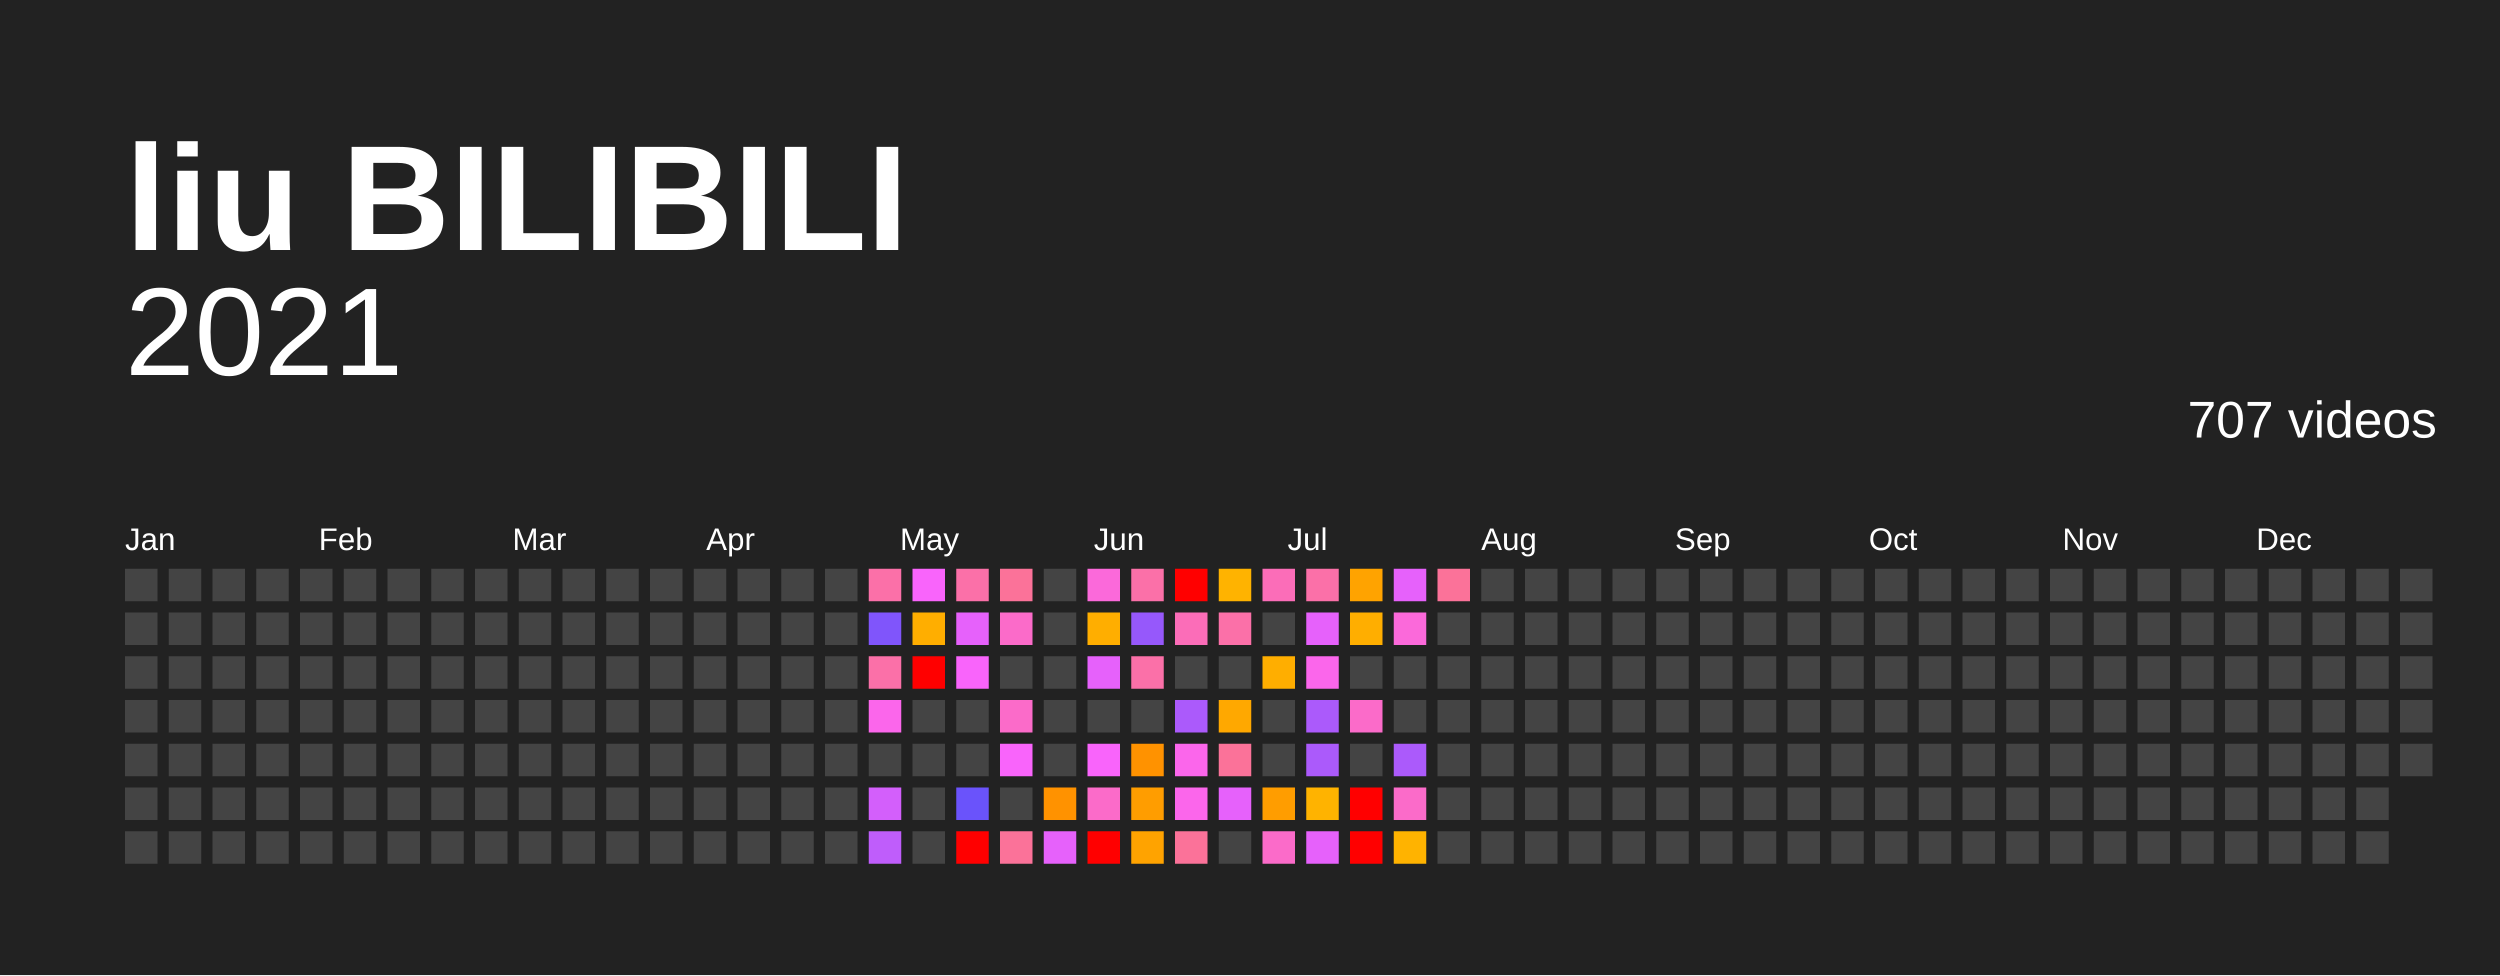
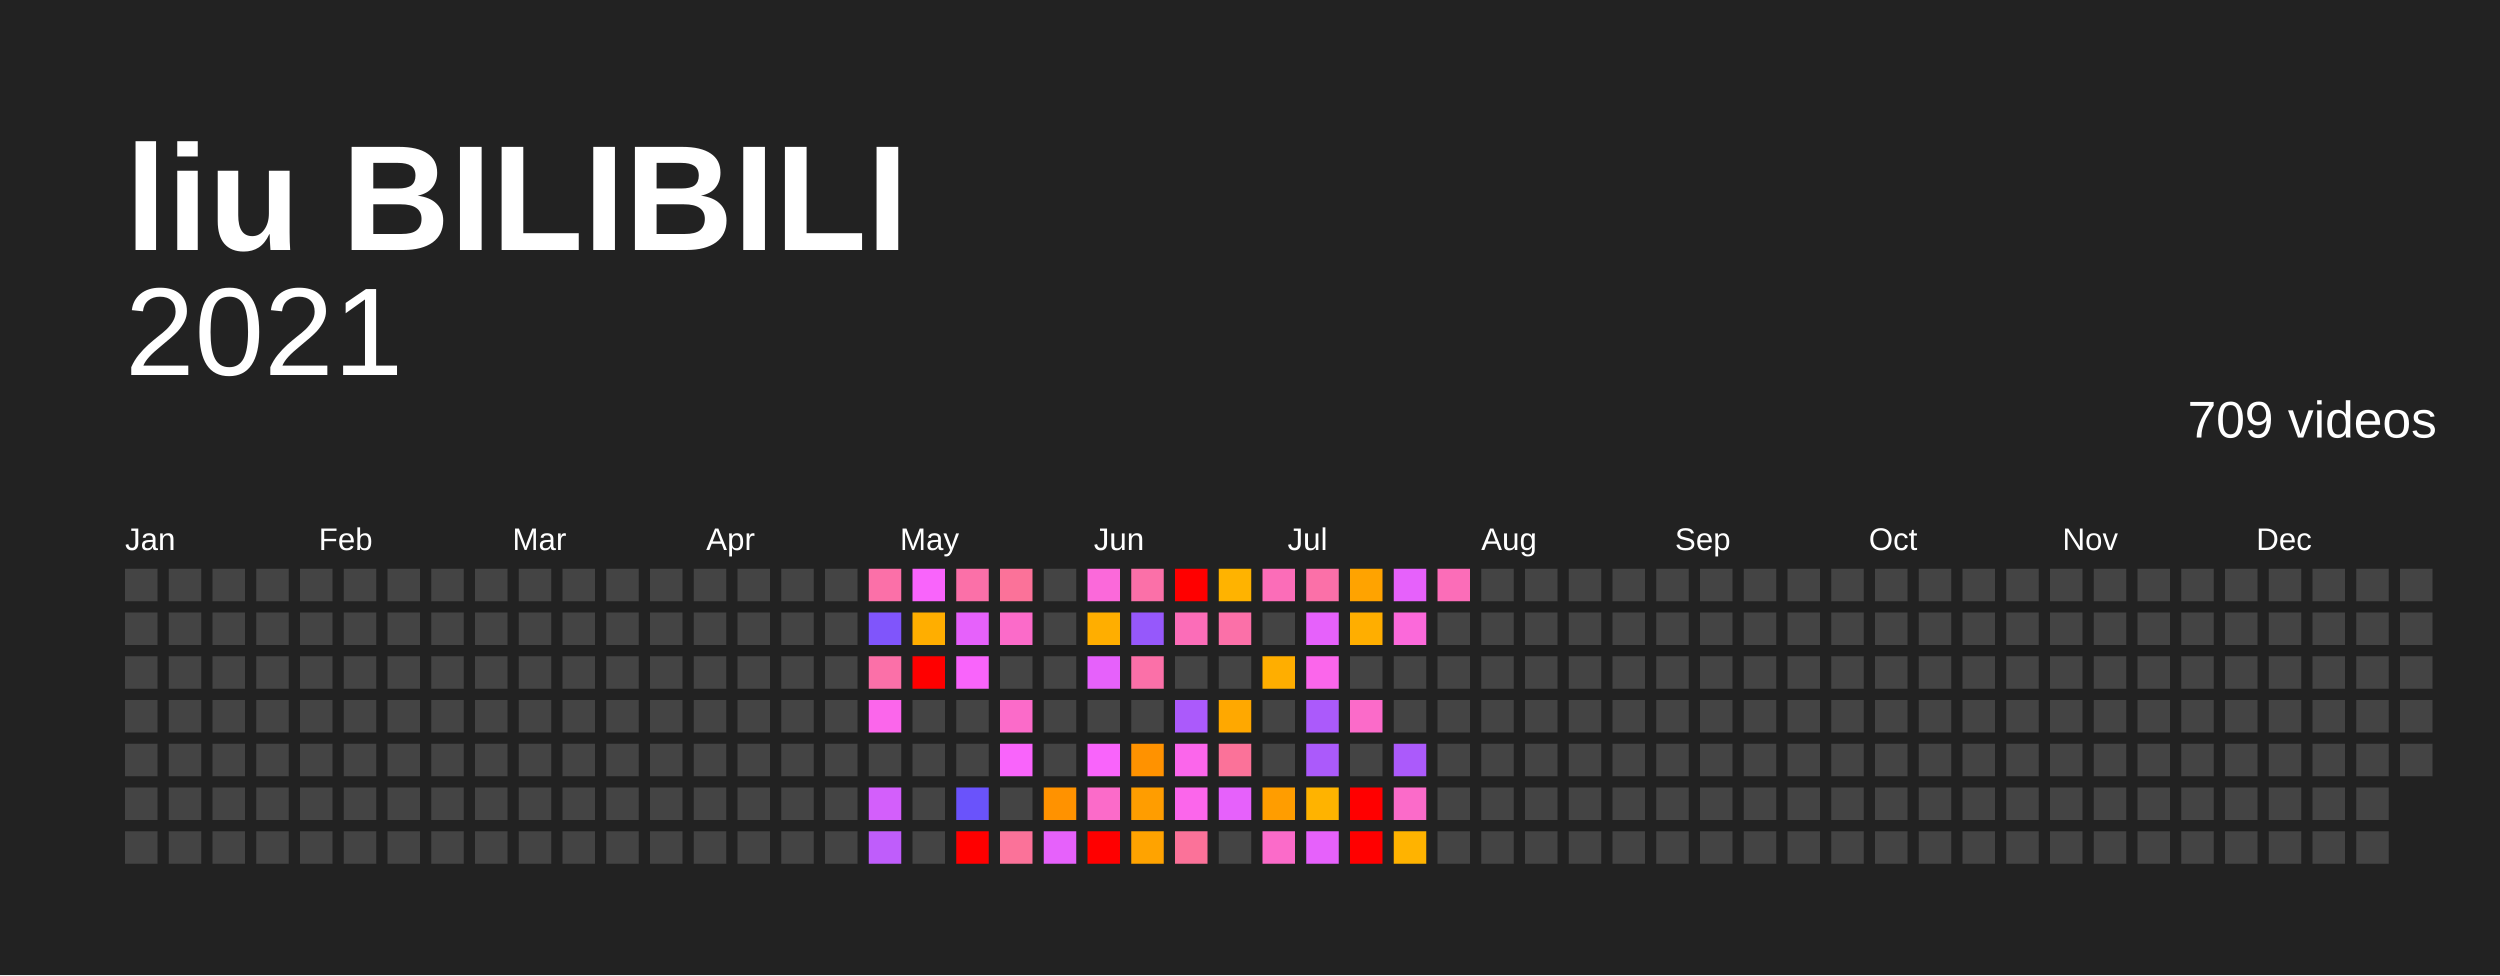
<svg xmlns="http://www.w3.org/2000/svg" baseProfile="full" height="78mm" version="1.1" viewBox="0,0,200,78" width="200mm">
  <defs />
  <rect fill="#222222" height="78" width="200" x="0" y="0" />
  <text fill="#FFFFFF" style="font-size:12px; font-family:Arial; font-weight:bold;" x="10" y="20">liu BILIBILI</text>
  <text alignment-baseline="hanging" fill="#FFFFFF" style="font-size:10.0px; font-family:Arial;" x="10" y="30">2021</text>
-   <text alignment-baseline="hanging" fill="#FFFFFF" style="font-size:4.125px; font-family:Arial;" x="175" y="35">707 videos</text>
+   <text alignment-baseline="hanging" fill="#FFFFFF" style="font-size:4.125px; font-family:Arial;" x="175" y="35">709 videos</text>
  <text fill="#FFFFFF" style="font-size:2.5px; font-family:Arial" x="10.0" y="44">Jan</text>
  <text fill="#FFFFFF" style="font-size:2.5px; font-family:Arial" x="25.5" y="44">Feb</text>
  <text fill="#FFFFFF" style="font-size:2.5px; font-family:Arial" x="41.0" y="44">Mar</text>
  <text fill="#FFFFFF" style="font-size:2.5px; font-family:Arial" x="56.5" y="44">Apr</text>
  <text fill="#FFFFFF" style="font-size:2.5px; font-family:Arial" x="72.0" y="44">May</text>
  <text fill="#FFFFFF" style="font-size:2.5px; font-family:Arial" x="87.5" y="44">Jun</text>
  <text fill="#FFFFFF" style="font-size:2.5px; font-family:Arial" x="103.0" y="44">Jul</text>
  <text fill="#FFFFFF" style="font-size:2.5px; font-family:Arial" x="118.5" y="44">Aug</text>
  <text fill="#FFFFFF" style="font-size:2.5px; font-family:Arial" x="134.0" y="44">Sep</text>
  <text fill="#FFFFFF" style="font-size:2.5px; font-family:Arial" x="149.5" y="44">Oct</text>
  <text fill="#FFFFFF" style="font-size:2.5px; font-family:Arial" x="165.0" y="44">Nov</text>
  <text fill="#FFFFFF" style="font-size:2.5px; font-family:Arial" x="180.5" y="44">Dec</text>
  <rect fill="#444444" height="2.6" width="2.6" x="10.0" y="45.5" />
  <rect fill="#444444" height="2.6" width="2.6" x="10.0" y="49.0" />
  <rect fill="#444444" height="2.6" width="2.6" x="10.0" y="52.5" />
  <rect fill="#444444" height="2.6" width="2.6" x="10.0" y="56.0" />
  <rect fill="#444444" height="2.6" width="2.6" x="10.0" y="59.5" />
  <rect fill="#444444" height="2.6" width="2.6" x="10.0" y="63.0" />
  <rect fill="#444444" height="2.6" width="2.6" x="10.0" y="66.5" />
  <rect fill="#444444" height="2.6" width="2.6" x="13.5" y="45.5" />
  <rect fill="#444444" height="2.6" width="2.6" x="13.5" y="49.0" />
  <rect fill="#444444" height="2.6" width="2.6" x="13.5" y="52.5" />
  <rect fill="#444444" height="2.6" width="2.6" x="13.5" y="56.0" />
  <rect fill="#444444" height="2.6" width="2.6" x="13.5" y="59.5" />
  <rect fill="#444444" height="2.6" width="2.6" x="13.5" y="63.0" />
  <rect fill="#444444" height="2.6" width="2.6" x="13.5" y="66.5" />
  <rect fill="#444444" height="2.6" width="2.6" x="17.0" y="45.5" />
  <rect fill="#444444" height="2.6" width="2.6" x="17.0" y="49.0" />
  <rect fill="#444444" height="2.6" width="2.6" x="17.0" y="52.5" />
  <rect fill="#444444" height="2.6" width="2.6" x="17.0" y="56.0" />
  <rect fill="#444444" height="2.6" width="2.6" x="17.0" y="59.5" />
  <rect fill="#444444" height="2.6" width="2.6" x="17.0" y="63.0" />
  <rect fill="#444444" height="2.6" width="2.6" x="17.0" y="66.5" />
  <rect fill="#444444" height="2.6" width="2.6" x="20.5" y="45.5" />
  <rect fill="#444444" height="2.6" width="2.6" x="20.5" y="49.0" />
  <rect fill="#444444" height="2.6" width="2.6" x="20.5" y="52.5" />
  <rect fill="#444444" height="2.6" width="2.6" x="20.5" y="56.0" />
  <rect fill="#444444" height="2.6" width="2.6" x="20.5" y="59.5" />
  <rect fill="#444444" height="2.6" width="2.6" x="20.5" y="63.0" />
  <rect fill="#444444" height="2.6" width="2.6" x="20.5" y="66.5" />
  <rect fill="#444444" height="2.6" width="2.6" x="24.0" y="45.5" />
  <rect fill="#444444" height="2.6" width="2.6" x="24.0" y="49.0" />
  <rect fill="#444444" height="2.6" width="2.6" x="24.0" y="52.5" />
  <rect fill="#444444" height="2.6" width="2.6" x="24.0" y="56.0" />
  <rect fill="#444444" height="2.6" width="2.6" x="24.0" y="59.5" />
  <rect fill="#444444" height="2.6" width="2.6" x="24.0" y="63.0" />
  <rect fill="#444444" height="2.6" width="2.6" x="24.0" y="66.5" />
  <rect fill="#444444" height="2.6" width="2.6" x="27.5" y="45.5" />
  <rect fill="#444444" height="2.6" width="2.6" x="27.5" y="49.0" />
  <rect fill="#444444" height="2.6" width="2.6" x="27.5" y="52.5" />
  <rect fill="#444444" height="2.6" width="2.6" x="27.5" y="56.0" />
  <rect fill="#444444" height="2.6" width="2.6" x="27.5" y="59.5" />
  <rect fill="#444444" height="2.6" width="2.6" x="27.5" y="63.0" />
  <rect fill="#444444" height="2.6" width="2.6" x="27.5" y="66.5" />
  <rect fill="#444444" height="2.6" width="2.6" x="31.0" y="45.5" />
  <rect fill="#444444" height="2.6" width="2.6" x="31.0" y="49.0" />
  <rect fill="#444444" height="2.6" width="2.6" x="31.0" y="52.5" />
  <rect fill="#444444" height="2.6" width="2.6" x="31.0" y="56.0" />
  <rect fill="#444444" height="2.6" width="2.6" x="31.0" y="59.5" />
  <rect fill="#444444" height="2.6" width="2.6" x="31.0" y="63.0" />
  <rect fill="#444444" height="2.6" width="2.6" x="31.0" y="66.5" />
  <rect fill="#444444" height="2.6" width="2.6" x="34.5" y="45.5" />
  <rect fill="#444444" height="2.6" width="2.6" x="34.5" y="49.0" />
  <rect fill="#444444" height="2.6" width="2.6" x="34.5" y="52.5" />
  <rect fill="#444444" height="2.6" width="2.6" x="34.5" y="56.0" />
  <rect fill="#444444" height="2.6" width="2.6" x="34.5" y="59.5" />
  <rect fill="#444444" height="2.6" width="2.6" x="34.5" y="63.0" />
  <rect fill="#444444" height="2.6" width="2.6" x="34.5" y="66.5" />
  <rect fill="#444444" height="2.6" width="2.6" x="38.0" y="45.5" />
  <rect fill="#444444" height="2.6" width="2.6" x="38.0" y="49.0" />
  <rect fill="#444444" height="2.6" width="2.6" x="38.0" y="52.5" />
  <rect fill="#444444" height="2.6" width="2.6" x="38.0" y="56.0" />
  <rect fill="#444444" height="2.6" width="2.6" x="38.0" y="59.5" />
  <rect fill="#444444" height="2.6" width="2.6" x="38.0" y="63.0" />
  <rect fill="#444444" height="2.6" width="2.6" x="38.0" y="66.5" />
  <rect fill="#444444" height="2.6" width="2.6" x="41.5" y="45.5" />
  <rect fill="#444444" height="2.6" width="2.6" x="41.5" y="49.0" />
  <rect fill="#444444" height="2.6" width="2.6" x="41.5" y="52.5" />
  <rect fill="#444444" height="2.6" width="2.6" x="41.5" y="56.0" />
  <rect fill="#444444" height="2.6" width="2.6" x="41.5" y="59.5" />
  <rect fill="#444444" height="2.6" width="2.6" x="41.5" y="63.0" />
  <rect fill="#444444" height="2.6" width="2.6" x="41.5" y="66.5" />
  <rect fill="#444444" height="2.6" width="2.6" x="45.0" y="45.5" />
  <rect fill="#444444" height="2.6" width="2.6" x="45.0" y="49.0" />
  <rect fill="#444444" height="2.6" width="2.6" x="45.0" y="52.5" />
  <rect fill="#444444" height="2.6" width="2.6" x="45.0" y="56.0" />
  <rect fill="#444444" height="2.6" width="2.6" x="45.0" y="59.5" />
  <rect fill="#444444" height="2.6" width="2.6" x="45.0" y="63.0" />
  <rect fill="#444444" height="2.6" width="2.6" x="45.0" y="66.5" />
  <rect fill="#444444" height="2.6" width="2.6" x="48.5" y="45.5" />
  <rect fill="#444444" height="2.6" width="2.6" x="48.5" y="49.0" />
  <rect fill="#444444" height="2.6" width="2.6" x="48.5" y="52.5" />
  <rect fill="#444444" height="2.6" width="2.6" x="48.5" y="56.0" />
  <rect fill="#444444" height="2.6" width="2.6" x="48.5" y="59.5" />
  <rect fill="#444444" height="2.6" width="2.6" x="48.5" y="63.0" />
  <rect fill="#444444" height="2.6" width="2.6" x="48.5" y="66.5" />
  <rect fill="#444444" height="2.6" width="2.6" x="52.0" y="45.5" />
  <rect fill="#444444" height="2.6" width="2.6" x="52.0" y="49.0" />
  <rect fill="#444444" height="2.6" width="2.6" x="52.0" y="52.5" />
  <rect fill="#444444" height="2.6" width="2.6" x="52.0" y="56.0" />
  <rect fill="#444444" height="2.6" width="2.6" x="52.0" y="59.5" />
  <rect fill="#444444" height="2.6" width="2.6" x="52.0" y="63.0" />
  <rect fill="#444444" height="2.6" width="2.6" x="52.0" y="66.5" />
  <rect fill="#444444" height="2.6" width="2.6" x="55.5" y="45.5" />
  <rect fill="#444444" height="2.6" width="2.6" x="55.5" y="49.0" />
  <rect fill="#444444" height="2.6" width="2.6" x="55.5" y="52.5" />
  <rect fill="#444444" height="2.6" width="2.6" x="55.5" y="56.0" />
  <rect fill="#444444" height="2.6" width="2.6" x="55.5" y="59.5" />
  <rect fill="#444444" height="2.6" width="2.6" x="55.5" y="63.0" />
  <rect fill="#444444" height="2.6" width="2.6" x="55.5" y="66.5" />
  <rect fill="#444444" height="2.6" width="2.6" x="59.0" y="45.5" />
  <rect fill="#444444" height="2.6" width="2.6" x="59.0" y="49.0" />
  <rect fill="#444444" height="2.6" width="2.6" x="59.0" y="52.5" />
  <rect fill="#444444" height="2.6" width="2.6" x="59.0" y="56.0" />
  <rect fill="#444444" height="2.6" width="2.6" x="59.0" y="59.5" />
  <rect fill="#444444" height="2.6" width="2.6" x="59.0" y="63.0" />
  <rect fill="#444444" height="2.6" width="2.6" x="59.0" y="66.5" />
  <rect fill="#444444" height="2.6" width="2.6" x="62.5" y="45.5" />
  <rect fill="#444444" height="2.6" width="2.6" x="62.5" y="49.0" />
  <rect fill="#444444" height="2.6" width="2.6" x="62.5" y="52.5" />
  <rect fill="#444444" height="2.6" width="2.6" x="62.5" y="56.0" />
  <rect fill="#444444" height="2.6" width="2.6" x="62.5" y="59.5" />
  <rect fill="#444444" height="2.6" width="2.6" x="62.5" y="63.0" />
  <rect fill="#444444" height="2.6" width="2.6" x="62.5" y="66.5" />
  <rect fill="#444444" height="2.6" width="2.6" x="66.0" y="45.5" />
  <rect fill="#444444" height="2.6" width="2.6" x="66.0" y="49.0" />
  <rect fill="#444444" height="2.6" width="2.6" x="66.0" y="52.5" />
  <rect fill="#444444" height="2.6" width="2.6" x="66.0" y="56.0" />
  <rect fill="#444444" height="2.6" width="2.6" x="66.0" y="59.5" />
  <rect fill="#444444" height="2.6" width="2.6" x="66.0" y="63.0" />
  <rect fill="#444444" height="2.6" width="2.6" x="66.0" y="66.5" />
  <rect fill="#fb70a8" height="2.6" width="2.6" x="69.5" y="45.5" />
  <rect fill="#8055fb" height="2.6" width="2.6" x="69.5" y="49.0" />
  <rect fill="#fb70a8" height="2.6" width="2.6" x="69.5" y="52.5" />
  <rect fill="#fb66eb" height="2.6" width="2.6" x="69.5" y="56.0" />
  <rect fill="#444444" height="2.6" width="2.6" x="69.5" y="59.5" />
  <rect fill="#d35ffb" height="2.6" width="2.6" x="69.5" y="63.0" />
  <rect fill="#bf5dfb" height="2.6" width="2.6" x="69.5" y="66.5" />
  <rect fill="#f964fb" height="2.6" width="2.6" x="73.0" y="45.5" />
  <rect fill="#ffae00" height="2.6" width="2.6" x="73.0" y="49.0" />
  <rect fill="red" height="2.6" width="2.6" x="73.0" y="52.5" />
  <rect fill="#444444" height="2.6" width="2.6" x="73.0" y="56.0" />
  <rect fill="#444444" height="2.6" width="2.6" x="73.0" y="59.5" />
  <rect fill="#444444" height="2.6" width="2.6" x="73.0" y="63.0" />
  <rect fill="#444444" height="2.6" width="2.6" x="73.0" y="66.5" />
  <rect fill="#fb70a8" height="2.6" width="2.6" x="76.5" y="45.5" />
  <rect fill="#e661fb" height="2.6" width="2.6" x="76.5" y="49.0" />
  <rect fill="#f964fb" height="2.6" width="2.6" x="76.5" y="52.5" />
  <rect fill="#444444" height="2.6" width="2.6" x="76.5" y="56.0" />
  <rect fill="#444444" height="2.6" width="2.6" x="76.5" y="59.5" />
  <rect fill="#6a53fb" height="2.6" width="2.6" x="76.5" y="63.0" />
  <rect fill="red" height="2.6" width="2.6" x="76.5" y="66.5" />
  <rect fill="#fb7299" height="2.6" width="2.6" x="80.0" y="45.5" />
  <rect fill="#fb6bc9" height="2.6" width="2.6" x="80.0" y="49.0" />
  <rect fill="#444444" height="2.6" width="2.6" x="80.0" y="52.5" />
  <rect fill="#fb6bc9" height="2.6" width="2.6" x="80.0" y="56.0" />
  <rect fill="#f964fb" height="2.6" width="2.6" x="80.0" y="59.5" />
  <rect fill="#444444" height="2.6" width="2.6" x="80.0" y="63.0" />
  <rect fill="#fb7299" height="2.6" width="2.6" x="80.0" y="66.5" />
  <rect fill="#444444" height="2.6" width="2.6" x="83.5" y="45.5" />
  <rect fill="#444444" height="2.6" width="2.6" x="83.5" y="49.0" />
  <rect fill="#444444" height="2.6" width="2.6" x="83.5" y="52.5" />
  <rect fill="#444444" height="2.6" width="2.6" x="83.5" y="56.0" />
  <rect fill="#444444" height="2.6" width="2.6" x="83.5" y="59.5" />
  <rect fill="#ff9200" height="2.6" width="2.6" x="83.5" y="63.0" />
  <rect fill="#e661fb" height="2.6" width="2.6" x="83.5" y="66.5" />
  <rect fill="#fb69da" height="2.6" width="2.6" x="87.0" y="45.5" />
  <rect fill="#ffae00" height="2.6" width="2.6" x="87.0" y="49.0" />
  <rect fill="#e661fb" height="2.6" width="2.6" x="87.0" y="52.5" />
  <rect fill="#444444" height="2.6" width="2.6" x="87.0" y="56.0" />
  <rect fill="#f964fb" height="2.6" width="2.6" x="87.0" y="59.5" />
  <rect fill="#fb6bc9" height="2.6" width="2.6" x="87.0" y="63.0" />
  <rect fill="red" height="2.6" width="2.6" x="87.0" y="66.5" />
  <rect fill="#fb70a8" height="2.6" width="2.6" x="90.5" y="45.5" />
  <rect fill="#9658fb" height="2.6" width="2.6" x="90.5" y="49.0" />
  <rect fill="#fb70a8" height="2.6" width="2.6" x="90.5" y="52.5" />
  <rect fill="#444444" height="2.6" width="2.6" x="90.5" y="56.0" />
  <rect fill="#ff9200" height="2.6" width="2.6" x="90.5" y="59.5" />
  <rect fill="#ff9d00" height="2.6" width="2.6" x="90.5" y="63.0" />
  <rect fill="#ffa300" height="2.6" width="2.6" x="90.5" y="66.5" />
  <rect fill="red" height="2.6" width="2.6" x="94.0" y="45.5" />
  <rect fill="#fb6db8" height="2.6" width="2.6" x="94.0" y="49.0" />
  <rect fill="#444444" height="2.6" width="2.6" x="94.0" y="52.5" />
  <rect fill="#ab5afb" height="2.6" width="2.6" x="94.0" y="56.0" />
  <rect fill="#fb66eb" height="2.6" width="2.6" x="94.0" y="59.5" />
  <rect fill="#fb66eb" height="2.6" width="2.6" x="94.0" y="63.0" />
  <rect fill="#fb7299" height="2.6" width="2.6" x="94.0" y="66.5" />
  <rect fill="#ffb300" height="2.6" width="2.6" x="97.5" y="45.5" />
  <rect fill="#fb70a8" height="2.6" width="2.6" x="97.5" y="49.0" />
  <rect fill="#444444" height="2.6" width="2.6" x="97.5" y="52.5" />
  <rect fill="#ffa800" height="2.6" width="2.6" x="97.5" y="56.0" />
  <rect fill="#fb7299" height="2.6" width="2.6" x="97.5" y="59.5" />
  <rect fill="#e661fb" height="2.6" width="2.6" x="97.5" y="63.0" />
  <rect fill="#444444" height="2.6" width="2.6" x="97.5" y="66.5" />
  <rect fill="#fb6db8" height="2.6" width="2.6" x="101.0" y="45.5" />
  <rect fill="#444444" height="2.6" width="2.6" x="101.0" y="49.0" />
  <rect fill="#ffae00" height="2.6" width="2.6" x="101.0" y="52.5" />
  <rect fill="#444444" height="2.6" width="2.6" x="101.0" y="56.0" />
  <rect fill="#444444" height="2.6" width="2.6" x="101.0" y="59.5" />
  <rect fill="#ff9d00" height="2.6" width="2.6" x="101.0" y="63.0" />
  <rect fill="#fb6bc9" height="2.6" width="2.6" x="101.0" y="66.5" />
  <rect fill="#fb70a8" height="2.6" width="2.6" x="104.5" y="45.5" />
  <rect fill="#e661fb" height="2.6" width="2.6" x="104.5" y="49.0" />
  <rect fill="#fb66eb" height="2.6" width="2.6" x="104.5" y="52.5" />
  <rect fill="#ab5afb" height="2.6" width="2.6" x="104.5" y="56.0" />
  <rect fill="#ab5afb" height="2.6" width="2.6" x="104.5" y="59.5" />
  <rect fill="#ffb300" height="2.6" width="2.6" x="104.5" y="63.0" />
  <rect fill="#e661fb" height="2.6" width="2.6" x="104.5" y="66.5" />
  <rect fill="#ffa300" height="2.6" width="2.6" x="108.0" y="45.5" />
  <rect fill="#ffae00" height="2.6" width="2.6" x="108.0" y="49.0" />
  <rect fill="#444444" height="2.6" width="2.6" x="108.0" y="52.5" />
  <rect fill="#fb6bc9" height="2.6" width="2.6" x="108.0" y="56.0" />
  <rect fill="#444444" height="2.6" width="2.6" x="108.0" y="59.5" />
  <rect fill="red" height="2.6" width="2.6" x="108.0" y="63.0" />
  <rect fill="red" height="2.6" width="2.6" x="108.0" y="66.5" />
  <rect fill="#e661fb" height="2.6" width="2.6" x="111.5" y="45.5" />
  <rect fill="#fb69da" height="2.6" width="2.6" x="111.5" y="49.0" />
  <rect fill="#444444" height="2.6" width="2.6" x="111.5" y="52.5" />
  <rect fill="#444444" height="2.6" width="2.6" x="111.5" y="56.0" />
  <rect fill="#ab5afb" height="2.6" width="2.6" x="111.5" y="59.5" />
  <rect fill="#fb6bc9" height="2.6" width="2.6" x="111.5" y="63.0" />
  <rect fill="#ffb300" height="2.6" width="2.6" x="111.5" y="66.5" />
-   <rect fill="#fb7299" height="2.6" width="2.6" x="115.0" y="45.5" />
+   <rect fill="#fb6db8" height="2.6" width="2.6" x="115.0" y="45.5" />
  <rect fill="#444444" height="2.6" width="2.6" x="115.0" y="49.0" />
  <rect fill="#444444" height="2.6" width="2.6" x="115.0" y="52.5" />
  <rect fill="#444444" height="2.6" width="2.6" x="115.0" y="56.0" />
  <rect fill="#444444" height="2.6" width="2.6" x="115.0" y="59.5" />
  <rect fill="#444444" height="2.6" width="2.6" x="115.0" y="63.0" />
  <rect fill="#444444" height="2.6" width="2.6" x="115.0" y="66.5" />
  <rect fill="#444444" height="2.6" width="2.6" x="118.5" y="45.5" />
  <rect fill="#444444" height="2.6" width="2.6" x="118.5" y="49.0" />
  <rect fill="#444444" height="2.6" width="2.6" x="118.5" y="52.5" />
  <rect fill="#444444" height="2.6" width="2.6" x="118.5" y="56.0" />
  <rect fill="#444444" height="2.6" width="2.6" x="118.5" y="59.5" />
  <rect fill="#444444" height="2.6" width="2.6" x="118.5" y="63.0" />
  <rect fill="#444444" height="2.6" width="2.6" x="118.5" y="66.5" />
  <rect fill="#444444" height="2.6" width="2.6" x="122.0" y="45.5" />
  <rect fill="#444444" height="2.6" width="2.6" x="122.0" y="49.0" />
  <rect fill="#444444" height="2.6" width="2.6" x="122.0" y="52.5" />
  <rect fill="#444444" height="2.6" width="2.6" x="122.0" y="56.0" />
  <rect fill="#444444" height="2.6" width="2.6" x="122.0" y="59.5" />
  <rect fill="#444444" height="2.6" width="2.6" x="122.0" y="63.0" />
  <rect fill="#444444" height="2.6" width="2.6" x="122.0" y="66.5" />
  <rect fill="#444444" height="2.6" width="2.6" x="125.5" y="45.5" />
  <rect fill="#444444" height="2.6" width="2.6" x="125.5" y="49.0" />
  <rect fill="#444444" height="2.6" width="2.6" x="125.5" y="52.5" />
  <rect fill="#444444" height="2.6" width="2.6" x="125.5" y="56.0" />
  <rect fill="#444444" height="2.6" width="2.6" x="125.5" y="59.5" />
  <rect fill="#444444" height="2.6" width="2.6" x="125.5" y="63.0" />
  <rect fill="#444444" height="2.6" width="2.6" x="125.5" y="66.5" />
  <rect fill="#444444" height="2.6" width="2.6" x="129.0" y="45.5" />
  <rect fill="#444444" height="2.6" width="2.6" x="129.0" y="49.0" />
  <rect fill="#444444" height="2.6" width="2.6" x="129.0" y="52.5" />
  <rect fill="#444444" height="2.6" width="2.6" x="129.0" y="56.0" />
  <rect fill="#444444" height="2.6" width="2.6" x="129.0" y="59.5" />
  <rect fill="#444444" height="2.6" width="2.6" x="129.0" y="63.0" />
  <rect fill="#444444" height="2.6" width="2.6" x="129.0" y="66.5" />
  <rect fill="#444444" height="2.6" width="2.6" x="132.5" y="45.5" />
  <rect fill="#444444" height="2.6" width="2.6" x="132.5" y="49.0" />
  <rect fill="#444444" height="2.6" width="2.6" x="132.5" y="52.5" />
  <rect fill="#444444" height="2.6" width="2.6" x="132.5" y="56.0" />
  <rect fill="#444444" height="2.6" width="2.6" x="132.5" y="59.5" />
  <rect fill="#444444" height="2.6" width="2.6" x="132.5" y="63.0" />
  <rect fill="#444444" height="2.6" width="2.6" x="132.5" y="66.5" />
  <rect fill="#444444" height="2.6" width="2.6" x="136.0" y="45.5" />
  <rect fill="#444444" height="2.6" width="2.6" x="136.0" y="49.0" />
  <rect fill="#444444" height="2.6" width="2.6" x="136.0" y="52.5" />
  <rect fill="#444444" height="2.6" width="2.6" x="136.0" y="56.0" />
  <rect fill="#444444" height="2.6" width="2.6" x="136.0" y="59.5" />
  <rect fill="#444444" height="2.6" width="2.6" x="136.0" y="63.0" />
  <rect fill="#444444" height="2.6" width="2.6" x="136.0" y="66.5" />
  <rect fill="#444444" height="2.6" width="2.6" x="139.5" y="45.5" />
  <rect fill="#444444" height="2.6" width="2.6" x="139.5" y="49.0" />
  <rect fill="#444444" height="2.6" width="2.6" x="139.5" y="52.5" />
  <rect fill="#444444" height="2.6" width="2.6" x="139.5" y="56.0" />
  <rect fill="#444444" height="2.6" width="2.6" x="139.5" y="59.5" />
  <rect fill="#444444" height="2.6" width="2.6" x="139.5" y="63.0" />
  <rect fill="#444444" height="2.6" width="2.6" x="139.5" y="66.5" />
  <rect fill="#444444" height="2.6" width="2.6" x="143.0" y="45.5" />
  <rect fill="#444444" height="2.6" width="2.6" x="143.0" y="49.0" />
  <rect fill="#444444" height="2.6" width="2.6" x="143.0" y="52.5" />
  <rect fill="#444444" height="2.6" width="2.6" x="143.0" y="56.0" />
  <rect fill="#444444" height="2.6" width="2.6" x="143.0" y="59.5" />
  <rect fill="#444444" height="2.6" width="2.6" x="143.0" y="63.0" />
  <rect fill="#444444" height="2.6" width="2.6" x="143.0" y="66.5" />
  <rect fill="#444444" height="2.6" width="2.6" x="146.5" y="45.5" />
  <rect fill="#444444" height="2.6" width="2.6" x="146.5" y="49.0" />
  <rect fill="#444444" height="2.6" width="2.6" x="146.5" y="52.5" />
  <rect fill="#444444" height="2.6" width="2.6" x="146.5" y="56.0" />
  <rect fill="#444444" height="2.6" width="2.6" x="146.5" y="59.5" />
  <rect fill="#444444" height="2.6" width="2.6" x="146.5" y="63.0" />
  <rect fill="#444444" height="2.6" width="2.6" x="146.5" y="66.5" />
  <rect fill="#444444" height="2.6" width="2.6" x="150.0" y="45.5" />
  <rect fill="#444444" height="2.6" width="2.6" x="150.0" y="49.0" />
  <rect fill="#444444" height="2.6" width="2.6" x="150.0" y="52.5" />
  <rect fill="#444444" height="2.6" width="2.6" x="150.0" y="56.0" />
  <rect fill="#444444" height="2.6" width="2.6" x="150.0" y="59.5" />
  <rect fill="#444444" height="2.6" width="2.6" x="150.0" y="63.0" />
  <rect fill="#444444" height="2.6" width="2.6" x="150.0" y="66.5" />
  <rect fill="#444444" height="2.6" width="2.6" x="153.5" y="45.5" />
  <rect fill="#444444" height="2.6" width="2.6" x="153.5" y="49.0" />
  <rect fill="#444444" height="2.6" width="2.6" x="153.5" y="52.5" />
  <rect fill="#444444" height="2.6" width="2.6" x="153.5" y="56.0" />
  <rect fill="#444444" height="2.6" width="2.6" x="153.5" y="59.5" />
  <rect fill="#444444" height="2.6" width="2.6" x="153.5" y="63.0" />
  <rect fill="#444444" height="2.6" width="2.6" x="153.5" y="66.5" />
  <rect fill="#444444" height="2.6" width="2.6" x="157.0" y="45.5" />
  <rect fill="#444444" height="2.6" width="2.6" x="157.0" y="49.0" />
  <rect fill="#444444" height="2.6" width="2.6" x="157.0" y="52.5" />
  <rect fill="#444444" height="2.6" width="2.6" x="157.0" y="56.0" />
  <rect fill="#444444" height="2.6" width="2.6" x="157.0" y="59.5" />
  <rect fill="#444444" height="2.6" width="2.6" x="157.0" y="63.0" />
  <rect fill="#444444" height="2.6" width="2.6" x="157.0" y="66.5" />
  <rect fill="#444444" height="2.6" width="2.6" x="160.5" y="45.5" />
  <rect fill="#444444" height="2.6" width="2.6" x="160.5" y="49.0" />
  <rect fill="#444444" height="2.6" width="2.6" x="160.5" y="52.5" />
  <rect fill="#444444" height="2.6" width="2.6" x="160.5" y="56.0" />
  <rect fill="#444444" height="2.6" width="2.6" x="160.5" y="59.5" />
  <rect fill="#444444" height="2.6" width="2.6" x="160.5" y="63.0" />
  <rect fill="#444444" height="2.6" width="2.6" x="160.5" y="66.5" />
  <rect fill="#444444" height="2.6" width="2.6" x="164.0" y="45.5" />
  <rect fill="#444444" height="2.6" width="2.6" x="164.0" y="49.0" />
  <rect fill="#444444" height="2.6" width="2.6" x="164.0" y="52.5" />
  <rect fill="#444444" height="2.6" width="2.6" x="164.0" y="56.0" />
  <rect fill="#444444" height="2.6" width="2.6" x="164.0" y="59.5" />
  <rect fill="#444444" height="2.6" width="2.6" x="164.0" y="63.0" />
  <rect fill="#444444" height="2.6" width="2.6" x="164.0" y="66.5" />
  <rect fill="#444444" height="2.6" width="2.6" x="167.5" y="45.5" />
  <rect fill="#444444" height="2.6" width="2.6" x="167.5" y="49.0" />
  <rect fill="#444444" height="2.6" width="2.6" x="167.5" y="52.5" />
  <rect fill="#444444" height="2.6" width="2.6" x="167.5" y="56.0" />
  <rect fill="#444444" height="2.6" width="2.6" x="167.5" y="59.5" />
  <rect fill="#444444" height="2.6" width="2.6" x="167.5" y="63.0" />
  <rect fill="#444444" height="2.6" width="2.6" x="167.5" y="66.5" />
  <rect fill="#444444" height="2.6" width="2.6" x="171.0" y="45.5" />
  <rect fill="#444444" height="2.6" width="2.6" x="171.0" y="49.0" />
  <rect fill="#444444" height="2.6" width="2.6" x="171.0" y="52.5" />
  <rect fill="#444444" height="2.6" width="2.6" x="171.0" y="56.0" />
  <rect fill="#444444" height="2.6" width="2.6" x="171.0" y="59.5" />
  <rect fill="#444444" height="2.6" width="2.6" x="171.0" y="63.0" />
  <rect fill="#444444" height="2.6" width="2.6" x="171.0" y="66.5" />
  <rect fill="#444444" height="2.6" width="2.6" x="174.5" y="45.5" />
  <rect fill="#444444" height="2.6" width="2.6" x="174.5" y="49.0" />
  <rect fill="#444444" height="2.6" width="2.6" x="174.5" y="52.5" />
  <rect fill="#444444" height="2.6" width="2.6" x="174.5" y="56.0" />
  <rect fill="#444444" height="2.6" width="2.6" x="174.5" y="59.5" />
  <rect fill="#444444" height="2.6" width="2.6" x="174.5" y="63.0" />
  <rect fill="#444444" height="2.6" width="2.6" x="174.5" y="66.5" />
  <rect fill="#444444" height="2.6" width="2.6" x="178.0" y="45.5" />
  <rect fill="#444444" height="2.6" width="2.6" x="178.0" y="49.0" />
  <rect fill="#444444" height="2.6" width="2.6" x="178.0" y="52.5" />
  <rect fill="#444444" height="2.6" width="2.6" x="178.0" y="56.0" />
  <rect fill="#444444" height="2.6" width="2.6" x="178.0" y="59.5" />
  <rect fill="#444444" height="2.6" width="2.6" x="178.0" y="63.0" />
  <rect fill="#444444" height="2.6" width="2.6" x="178.0" y="66.5" />
  <rect fill="#444444" height="2.6" width="2.6" x="181.5" y="45.5" />
  <rect fill="#444444" height="2.6" width="2.6" x="181.5" y="49.0" />
  <rect fill="#444444" height="2.6" width="2.6" x="181.5" y="52.5" />
  <rect fill="#444444" height="2.6" width="2.6" x="181.5" y="56.0" />
  <rect fill="#444444" height="2.6" width="2.6" x="181.5" y="59.5" />
  <rect fill="#444444" height="2.6" width="2.6" x="181.5" y="63.0" />
  <rect fill="#444444" height="2.6" width="2.6" x="181.5" y="66.5" />
  <rect fill="#444444" height="2.6" width="2.6" x="185.0" y="45.5" />
  <rect fill="#444444" height="2.6" width="2.6" x="185.0" y="49.0" />
  <rect fill="#444444" height="2.6" width="2.6" x="185.0" y="52.5" />
  <rect fill="#444444" height="2.6" width="2.6" x="185.0" y="56.0" />
  <rect fill="#444444" height="2.6" width="2.6" x="185.0" y="59.5" />
  <rect fill="#444444" height="2.6" width="2.6" x="185.0" y="63.0" />
  <rect fill="#444444" height="2.6" width="2.6" x="185.0" y="66.5" />
  <rect fill="#444444" height="2.6" width="2.6" x="188.5" y="45.5" />
  <rect fill="#444444" height="2.6" width="2.6" x="188.5" y="49.0" />
  <rect fill="#444444" height="2.6" width="2.6" x="188.5" y="52.5" />
  <rect fill="#444444" height="2.6" width="2.6" x="188.5" y="56.0" />
  <rect fill="#444444" height="2.6" width="2.6" x="188.5" y="59.5" />
  <rect fill="#444444" height="2.6" width="2.6" x="188.5" y="63.0" />
  <rect fill="#444444" height="2.6" width="2.6" x="188.5" y="66.5" />
  <rect fill="#444444" height="2.6" width="2.6" x="192.0" y="45.5" />
  <rect fill="#444444" height="2.6" width="2.6" x="192.0" y="49.0" />
  <rect fill="#444444" height="2.6" width="2.6" x="192.0" y="52.5" />
  <rect fill="#444444" height="2.6" width="2.6" x="192.0" y="56.0" />
  <rect fill="#444444" height="2.6" width="2.6" x="192.0" y="59.5" />
</svg>
